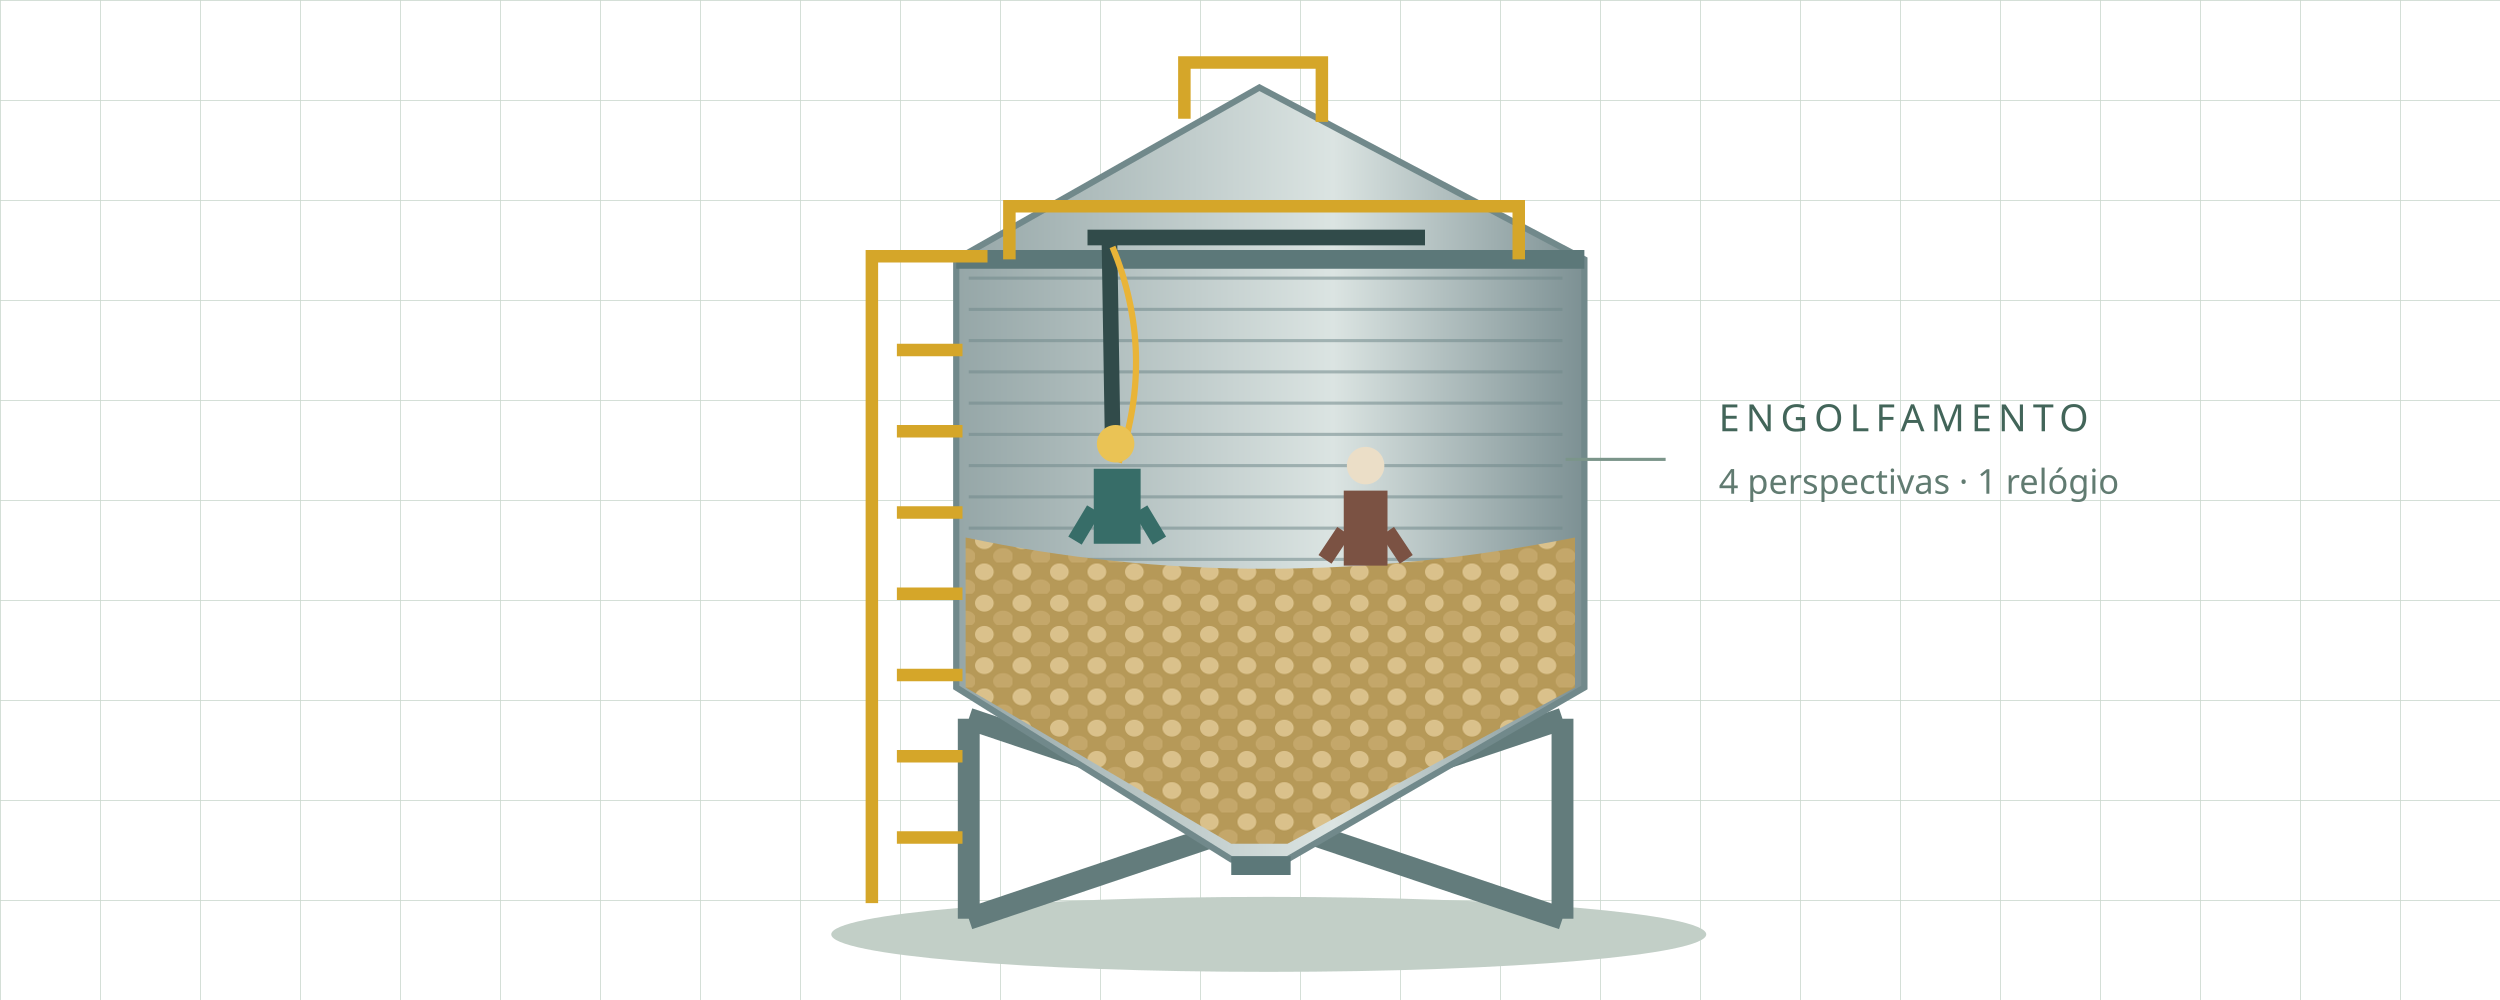
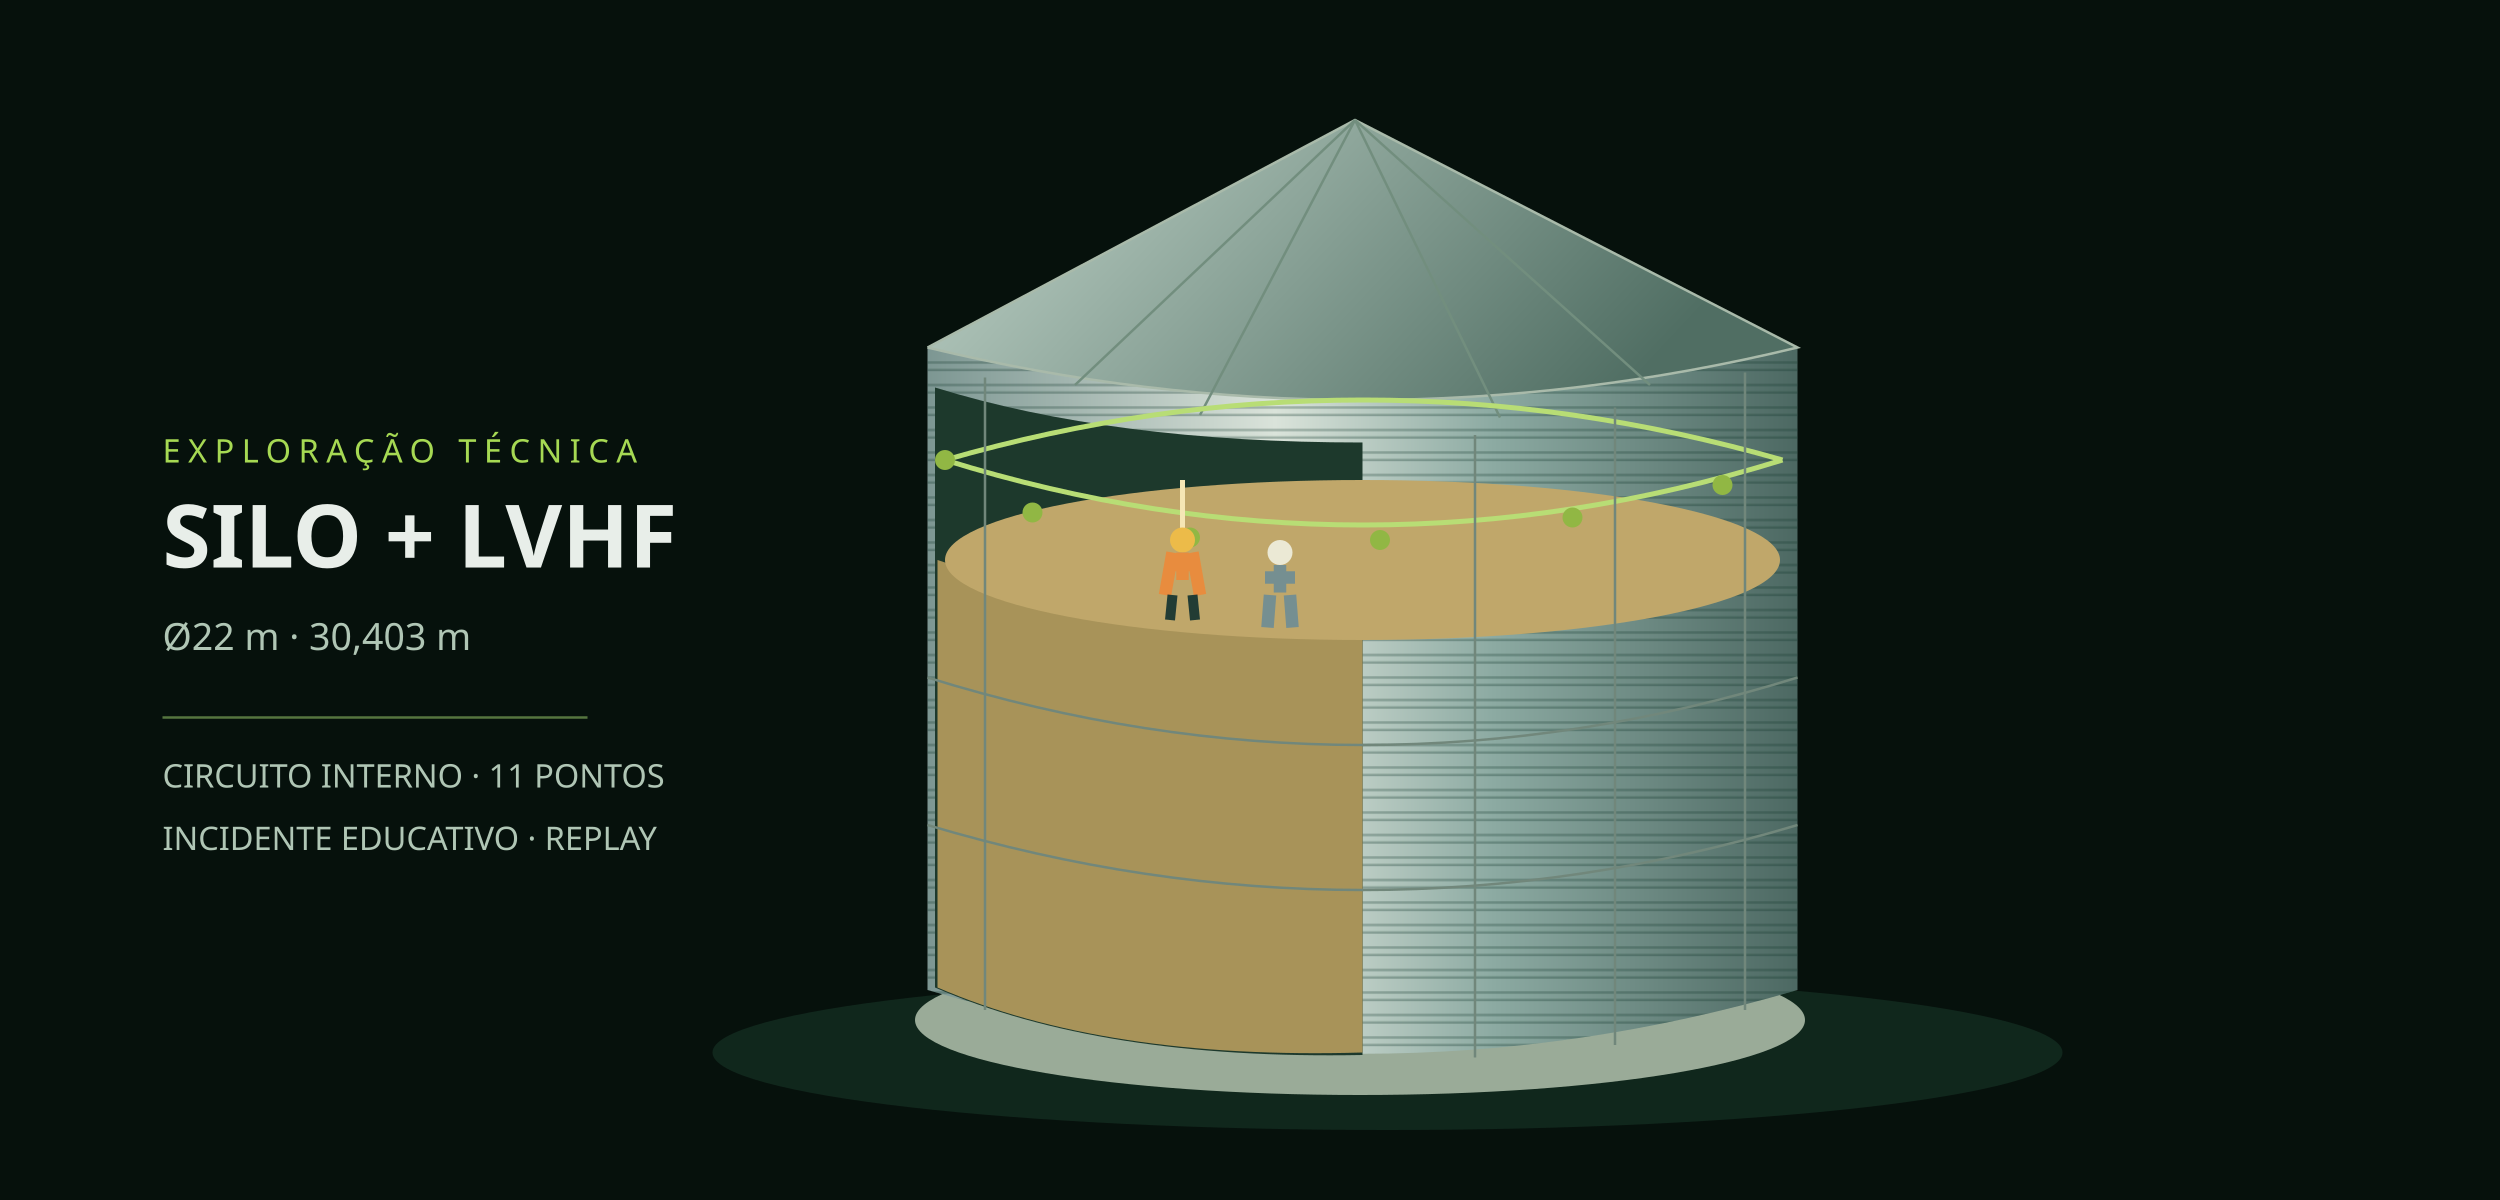
- <svg xmlns="http://www.w3.org/2000/svg" viewBox="0 0 800 320" role="img" aria-label="Silo elevado em corte didático">
+ <svg xmlns="http://www.w3.org/2000/svg" viewBox="0 0 1000 480" role="img" aria-labelledby="title desc">
  <defs>
-     <linearGradient id="metal">
-       <stop stop-color="#95a6a7" />
-       <stop offset=".6" stop-color="#dbe4e2" />
-       <stop offset="1" stop-color="#7c9093" />
+     <linearGradient id="steel">
+       <stop stop-color="#7c9692" />
+       <stop offset=".4" stop-color="#dae3da" />
+       <stop offset=".65" stop-color="#8caaa2" />
+       <stop offset="1" stop-color="#4c6862" />
    </linearGradient>
-     <pattern id="grain" width="12" height="10" patternUnits="userSpaceOnUse">
-       <rect width="12" height="10" fill="#b69958" />
-       <ellipse cx="3" cy="3" rx="3" ry="2.7" fill="#dac18b" />
-       <ellipse cx="9" cy="8" rx="3.2" ry="2.6" fill="#c4a76a" />
-     </pattern>
-     <pattern id="grid" width="32" height="32" patternUnits="userSpaceOnUse">
-       <path d="M32 0H0V32" fill="none" stroke="#c8d6cc" stroke-width=".5" />
+     <linearGradient id="roof" x2="1" y2=".3">
+       <stop stop-color="#c4d7cc" />
+       <stop offset="1" stop-color="#506e63" />
+     </linearGradient>
+     <pattern id="corr" width="5" height="9" patternUnits="userSpaceOnUse">
+       <path d="M0 1H500M0 4H500" fill="none" stroke="#14382b" stroke-opacity=".28" />
    </pattern>
  </defs>
-   <rect width="800" height="320" fill="url(#grid)" />
-   <ellipse cx="406" cy="299" rx="140" ry="12" fill="#c2cfc7" />
-   <path d="M310 230V294M500 230V294M310 230L500 294M500 230L310 294" stroke="#637c7c" stroke-width="7" />
-   <path d="M306 83L403 28 507 83V220L412 275H394L306 220Z" fill="url(#metal)" stroke="#71898b" stroke-width="2" />
-   <path d="M310 89H500M310 99H500M310 109H500M310 119H500M310 129H500M310 139H500M310 149H500M310 159H500M310 169H500M310 179H500M310 189H500M310 199H500M310 209H500" stroke="#71898b" opacity=".55" />
-   <path d="M309 220V172Q403 192 504 172V220L412 270H394Z" fill="url(#grain)" />
-   <path d="M306 83H507M394 277H413" stroke="#5c7879" stroke-width="6" />
-   <path d="M279 289V82H316M287 112H308M287 138H308M287 164H308M287 190H308M287 216H308M287 242H308M287 268H308M323 83V66H486V83M379 38V20H423V39" fill="none" stroke="#d5a629" stroke-width="4" />
-   <path d="M348 76H456M355 76L356 138" stroke="#314b4a" stroke-width="5" />
-   <path d="M356 79Q370 113 358 148" fill="none" stroke="#e9b438" stroke-width="2" />
-   <g fill="#376d68">
-     <path d="M350 150H365V174H350Z" />
-     <circle cx="357" cy="142" r="6" fill="#eac355" />
-     <path d="M350 163L344 173M365 163L371 173" stroke="#376d68" stroke-width="5" />
+   <path fill="#06110c" d="M0 0h1000v480H0z" />
+   <ellipse cx="555" cy="421" rx="270" ry="31" fill="#10271c" />
+   <ellipse cx="544" cy="408" rx="178" ry="30" fill="#9aab98" />
+   <path d="M371 396V139Q545 87 719 139V396Q545 447 371 396" fill="url(#steel)" />
+   <path d="M371 396V139Q545 87 719 139V396Q545 447 371 396" fill="url(#corr)" />
+   <path d="M371 139L542 48L719 139Q545 181 371 139" fill="url(#roof)" stroke="#a9baaa" />
+   <path d="M542 48L430 154M542 48L480 166M542 48L600 167M542 48L660 154" fill="none" stroke="#728e7e" />
+   <path d="M374 395V155Q445 177 545 177V422Q440 424 374 395" fill="#1d392c" />
+   <path d="M375 224Q453 251 545 243V421Q442 424 375 395" fill="#a89359" />
+   <ellipse cx="545" cy="224" rx="167" ry="32" fill="#c0a76a" />
+   <path d="M378 184Q545 236 713 184M378 184Q545 136 713 184" fill="none" stroke="#b8dd75" stroke-width="2" />
+   <g fill="#91b744">
+     <circle cx="378" cy="184" r="4" />
+     <circle cx="413" cy="205" r="4" />
+     <circle cx="476" cy="215" r="4" />
+     <circle cx="552" cy="216" r="4" />
+     <circle cx="629" cy="207" r="4" />
+     <circle cx="689" cy="194" r="4" />
  </g>
-   <g fill="#7b5243">
-     <path d="M430 157H444V181H430Z" />
-     <circle cx="437" cy="149" r="6" fill="#ebdec7" />
-     <path d="M430 170L424 179M444 170L450 179" stroke="#7b5243" stroke-width="5" />
+   <g fill="none" stroke="#71877b">
+     <path d="M590 174V423M646 163V418M698 149V404M394 151V404" />
+     <path d="M371 271Q545 325 719 271M371 330Q545 382 719 330" />
  </g>
-   <text x="550" y="138" font-family="sans-serif" font-size="12" fill="#426559" letter-spacing="2">ENGOLFAMENTO</text>
-   <text x="550" y="158" font-family="sans-serif" font-size="11" fill="#617b71">4 perspectivas · 1 relógio</text>
-   <path d="M533 147H501" stroke="#7b958a" />
+   <g transform="translate(473 217)">
+     <path d="M0-4V-25" stroke="#f5e6b5" stroke-width="2" />
+     <circle cy="-1" r="5" fill="#ecbb49" />
+     <path d="M-4 4L-7 21M4 4L7 21M0 4V15M-7 9H7" stroke="#e88c3e" stroke-width="5" fill="none" />
+     <path d="M-4 21L-5 31M4 21L5 31" stroke="#223c34" stroke-width="4" />
+   </g>
+   <g transform="translate(512 222)">
+     <circle cy="-1" r="5" fill="#ebe9d5" />
+     <path d="M0 4V15M-6 9H6M-4 16L-5 29M4 16L5 29" stroke="#758f91" stroke-width="5" fill="none" />
+   </g>
+   <text x="65" y="185" fill="#a6d953" font-family="sans-serif" font-size="13" letter-spacing="3">EXPLORAÇÃO TÉCNICA</text>
+   <text x="65" y="227" fill="#e8eee9" font-family="sans-serif" font-size="35" font-weight="600">SILO + LVHF</text>
+   <text x="65" y="260" fill="#b0c6b5" font-family="sans-serif" font-size="15">Ø22 m · 30,403 m</text>
+   <path d="M65 287H235" stroke="#55753f" />
+   <text x="65" y="315" fill="#b0c6b5" font-family="sans-serif" font-size="13">CIRCUITO INTERNO · 11 PONTOS</text>
+   <text x="65" y="340" fill="#b0c6b5" font-family="sans-serif" font-size="13">INCIDENTE EDUCATIVO · REPLAY</text>
</svg>
